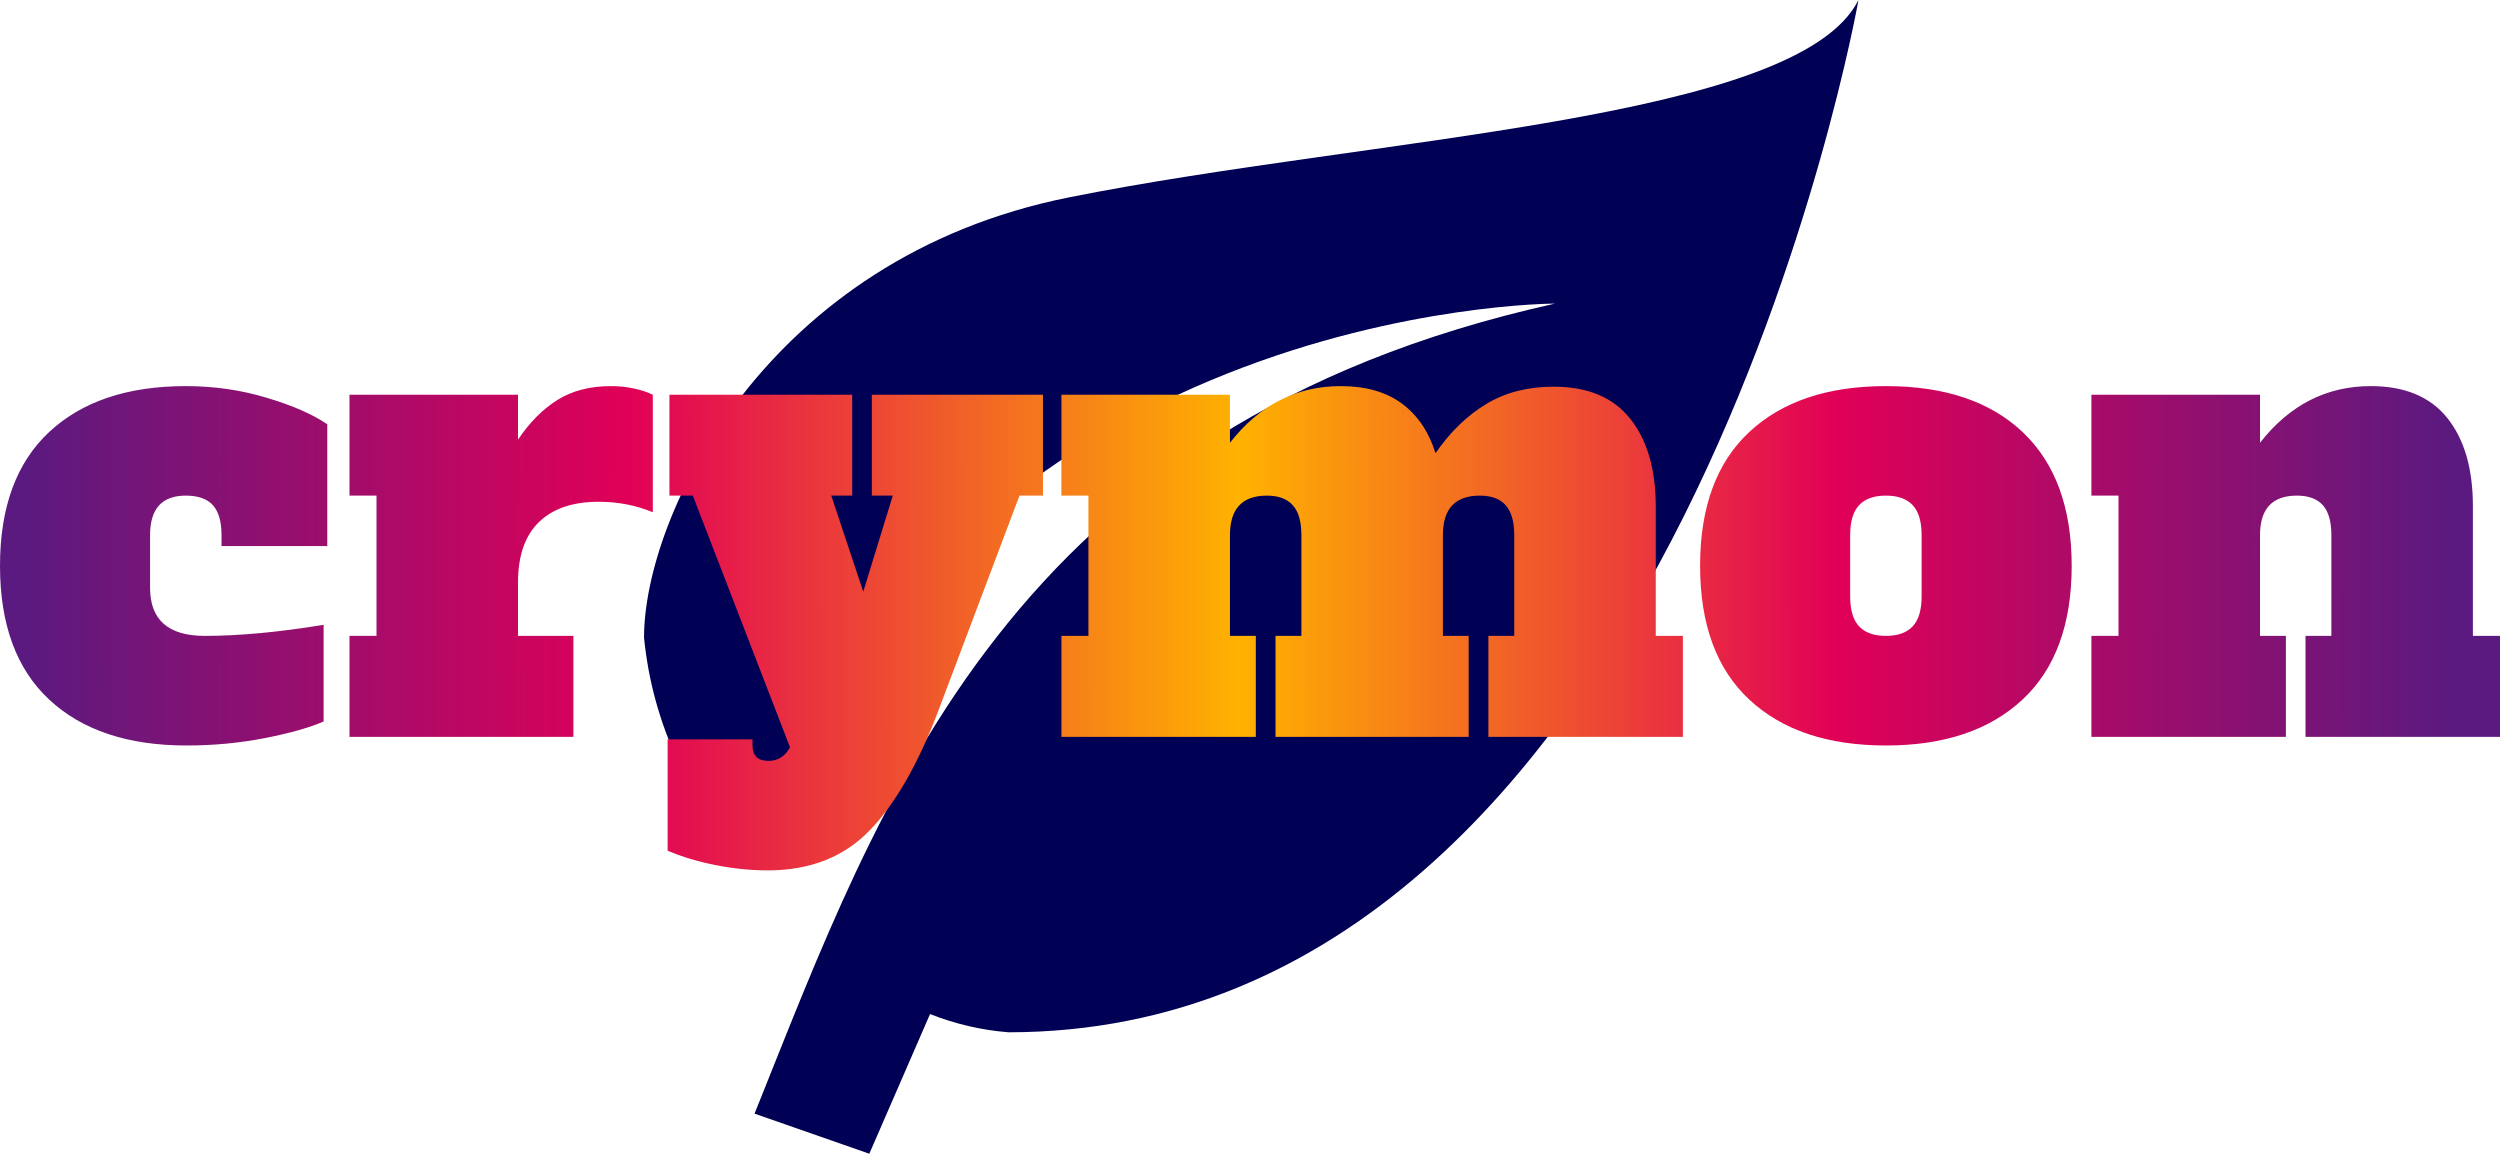
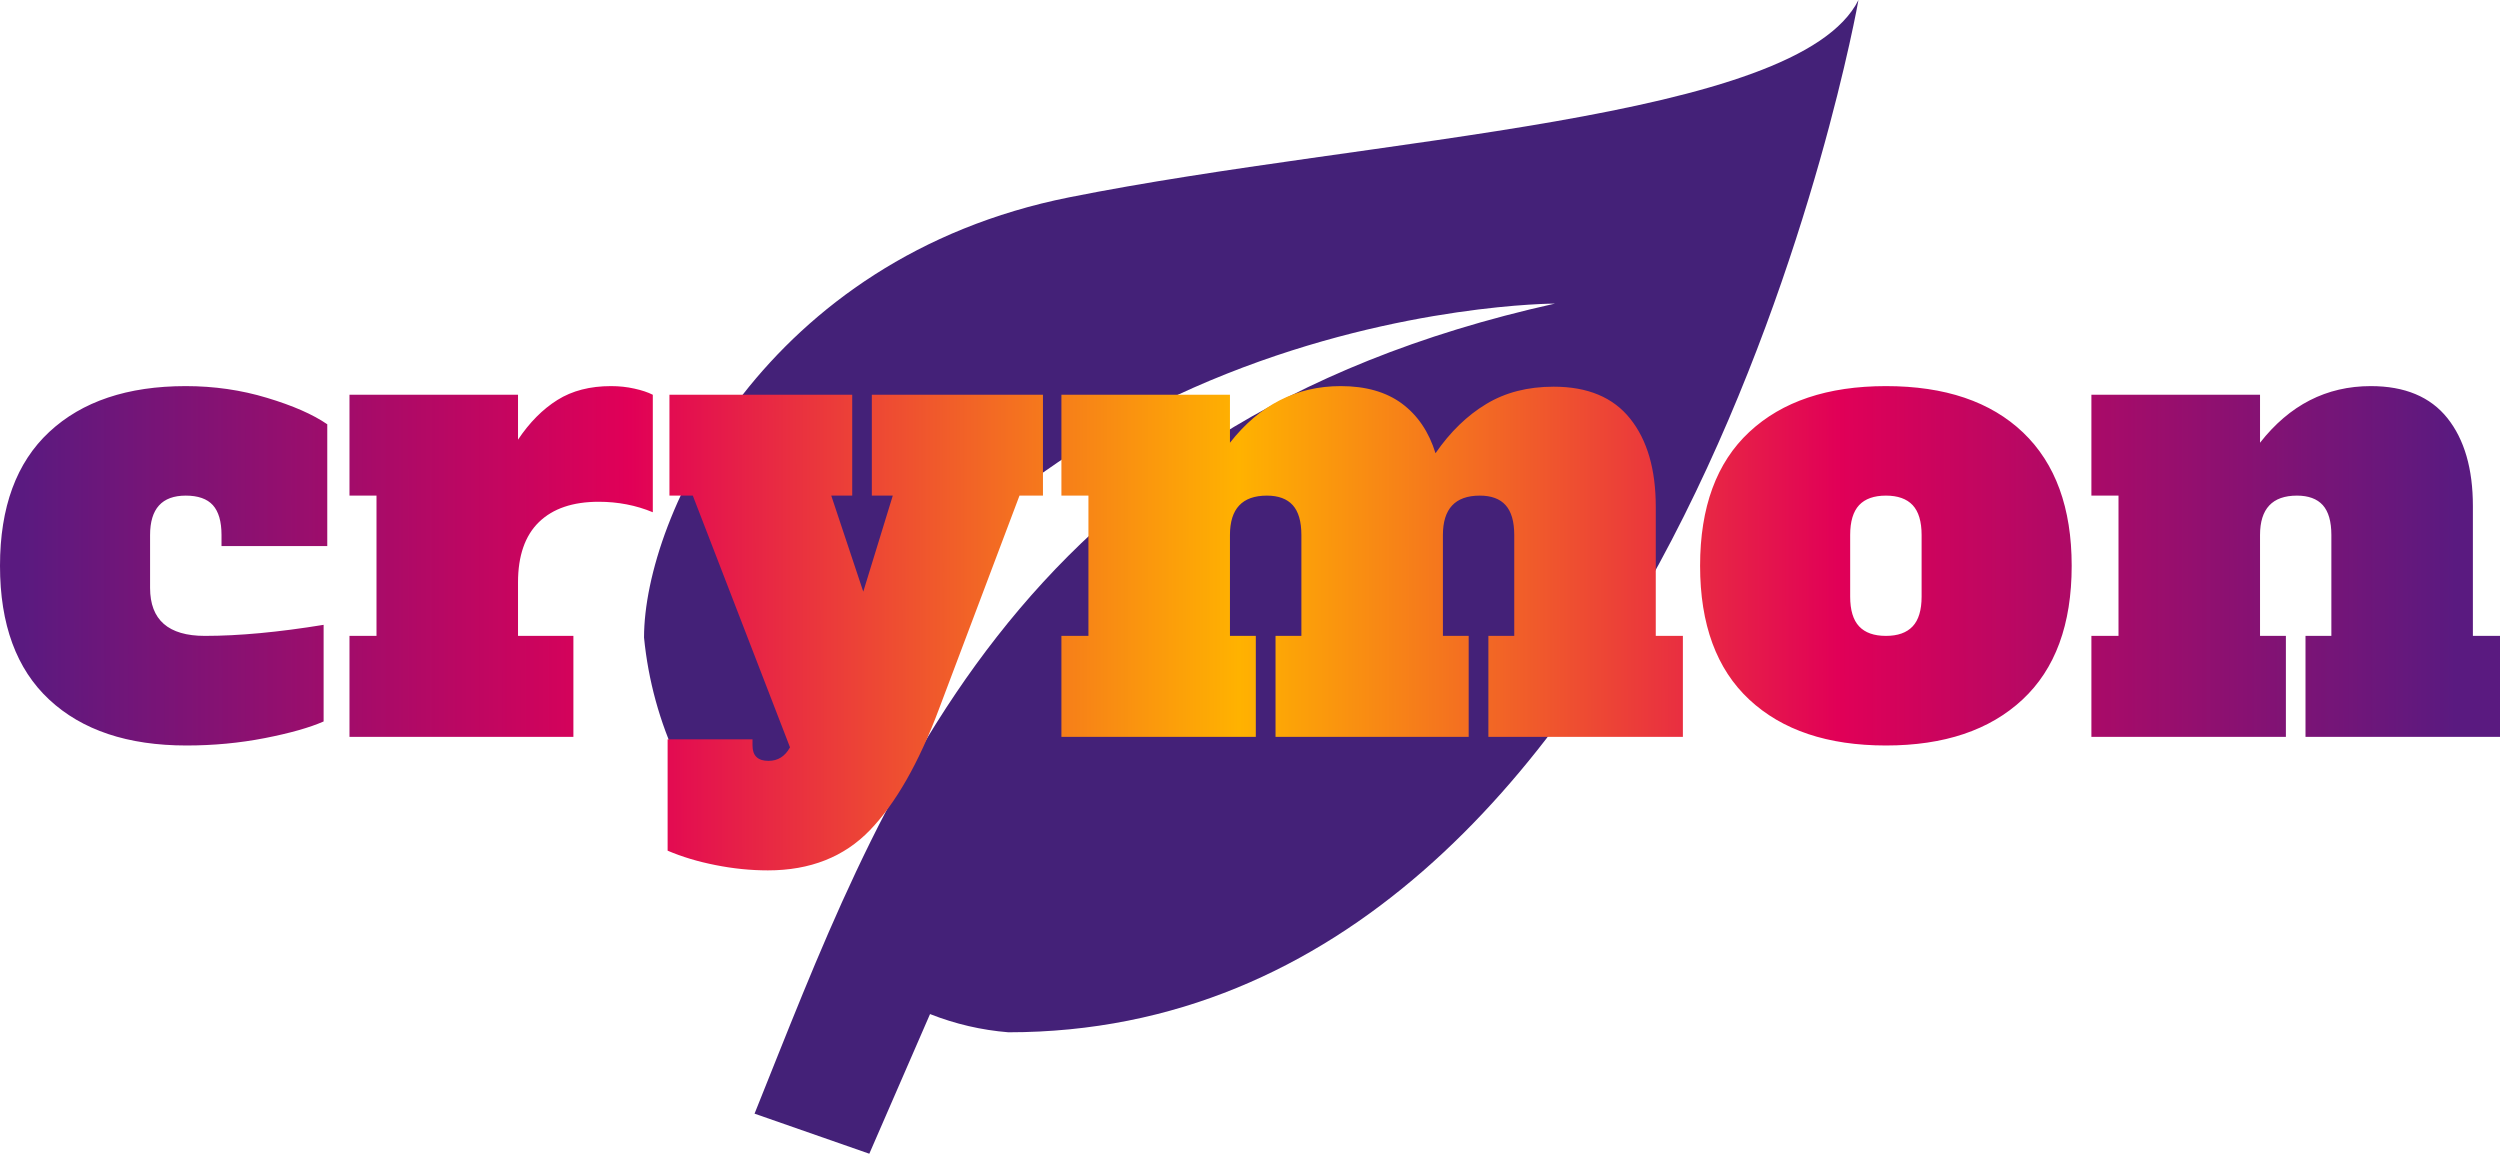
<svg xmlns="http://www.w3.org/2000/svg" xmlns:xlink="http://www.w3.org/1999/xlink" width="260.03" height="120" preserveAspectRatio="xMidYMid" version="1.1" viewBox="61.959 5.6 260.03 120">
  <defs>
    <linearGradient id="linearGradient2">
      <stop stop-color="#ffb200" offset="0" />
      <stop stop-color="#e10057" offset=".52" />
      <stop stop-color="#5a1a80" offset="1" />
    </linearGradient>
    <filter id="editing-jagged-46" x="0" y="0" width="1" height="1">
      <feTurbulence baseFrequency="0" result="turb" seed="1" />
      <feDisplacementMap in="SourceGraphic" in2="turb" />
    </filter>
    <linearGradient id="linearGradient4-4" x1="3.236" x2="256.31" y1="-17.608" y2="-17.781" gradientTransform="translate(.58563 1.8109)" gradientUnits="userSpaceOnUse">
      <stop stop-color="#5a1a80" offset="0" />
      <stop stop-color="#e10057" offset=".25" />
      <stop stop-color="#ffb200" offset=".5" />
      <stop stop-color="#e10057" offset=".746" />
      <stop stop-color="#5a1a80" offset="1" />
    </linearGradient>
    <linearGradient id="linearGradient9" x1="119.98" x2="380.01" y1="88.89" y2="88.89" gradientUnits="userSpaceOnUse" xlink:href="#linearGradient2" />
  </defs>
  <style>text {
  font-size: 64px;
  font-family: Arial Black;
  dominant-baseline: central;
  text-anchor: middle;
}</style>
  <g transform="translate(60.473 80.429)" fill="url(#linearGradient9)" filter="url(#editing-jagged-46)">
    <g fill="url(#linearGradient9)">
      <g fill="url(#linearGradient9)">
        <g fill="url(#linearGradient9)">
-           <path d="m163.21-43.249c-56.842 12.632-70.105 51.6-83.242 84.253l11.937 4.168 6.316-14.526a28.358 28.358 0 0 0 8.147 1.895c69.474 3e-6 88.421-107.37 88.421-107.37-6.316 12.632-50.526 14.211-82.105 20.526-31.579 6.316-44.211 33.158-44.211 45.789a39.284 39.284 0 0 0 11.053 23.684c20.526-58.421 83.684-58.421 83.684-58.421z" fill="#005" stroke-width="6.316" />
+           <path d="m163.21-43.249c-56.842 12.632-70.105 51.6-83.242 84.253l11.937 4.168 6.316-14.526a28.358 28.358 0 0 0 8.147 1.895c69.474 3e-6 88.421-107.37 88.421-107.37-6.316 12.632-50.526 14.211-82.105 20.526-31.579 6.316-44.211 33.158-44.211 45.789a39.284 39.284 0 0 0 11.053 23.684c20.526-58.421 83.684-58.421 83.684-58.421z" fill="#442178" stroke-width="6.316" />
          <path d="m20.876 2.711q-9.15 0-14.27-4.77t-5.12-13.92 5.12-13.92 14.2-4.77q4.42 0 8.45 1.22 4.03 1.21 6.27 2.75v12.67h-11v-1.15q0-2.11-0.9-3.11-0.9-0.99-2.82-0.99-3.71 0-3.71 4.1v5.5q0 4.99 5.7 4.99 5.31 0 12.35-1.15v10.05q-2.18 0.96-6.11 1.73-3.94 0.77-8.16 0.77zm44.16-37.38q1.28 0 2.43 0.26 1.15 0.25 1.92 0.64v12.22q-2.62-1.09-5.63-1.09-4.03 0-6.21 2.11-2.18 2.12-2.18 6.28v5.56h5.76v10.5h-23.29v-10.5h2.81v-14.59h-2.81v-10.49h17.53v4.67q1.8-2.69 4.1-4.13t5.57-1.44zm27.13 0.9h17.8v10.49h-2.44l-8.38 22.21q-3.14 8.38-7.17 12.58-4.03 4.19-10.62 4.19-2.69 0-5.44-0.55-2.75-0.54-4.99-1.5v-11.58h8.83v0.64q0 1.6 1.66 1.6 1.47 0 2.24-1.41l-10.11-26.18h-2.43v-10.49h19.01v10.49h-2.18l3.33 9.99 3.07-9.99h-2.18zm81.54 25.08h2.82v10.5h-20.23v-10.5h2.69v-10.49q0-2.11-0.9-3.11-0.89-0.99-2.68-0.99-3.84 0-3.84 4.1v10.49h2.68v10.5h-20.09v-10.5h2.69v-10.49q0-2.11-0.9-3.11-0.9-0.99-2.69-0.99-3.84 0-3.84 4.1v10.49h2.69v10.5h-20.22v-10.5h2.81v-14.59h-2.81v-10.49h17.53v4.99q4.61-5.89 11.52-5.89 3.91 0 6.37 1.82 2.46 1.83 3.49 5.16 2.3-3.33 5.28-5.12 2.97-1.8 7.01-1.8 5.31 0 7.96 3.33 2.66 3.33 2.66 9.15zm23.94 11.4q-9.09 0-14.21-4.77t-5.12-13.92 5.12-13.92 14.21-4.77q9.21 0 14.27 4.83 5.05 4.83 5.05 13.86 0 9.15-5.12 13.92t-14.2 4.77zm0-11.4q1.85 0 2.78-0.99t0.93-3.1v-6.4q0-2.11-0.93-3.11-0.93-0.99-2.78-0.99-1.86 0-2.79 0.99-0.93 1-0.93 3.11v6.4q0 2.11 0.93 3.1t2.79 0.99zm61.05 0h2.82v10.5h-20.23v-10.5h2.69v-10.49q0-2.11-0.89-3.11-0.9-0.99-2.69-0.99-3.84 0-3.84 4.1v10.49h2.69v10.5h-20.23v-10.5h2.82v-14.59h-2.82v-10.49h17.54v4.99q4.61-5.89 11.52-5.89 5.31 0 7.97 3.33 2.65 3.33 2.65 9.15z" fill="url(#linearGradient4-4)" />
        </g>
      </g>
    </g>
  </g>
</svg>
